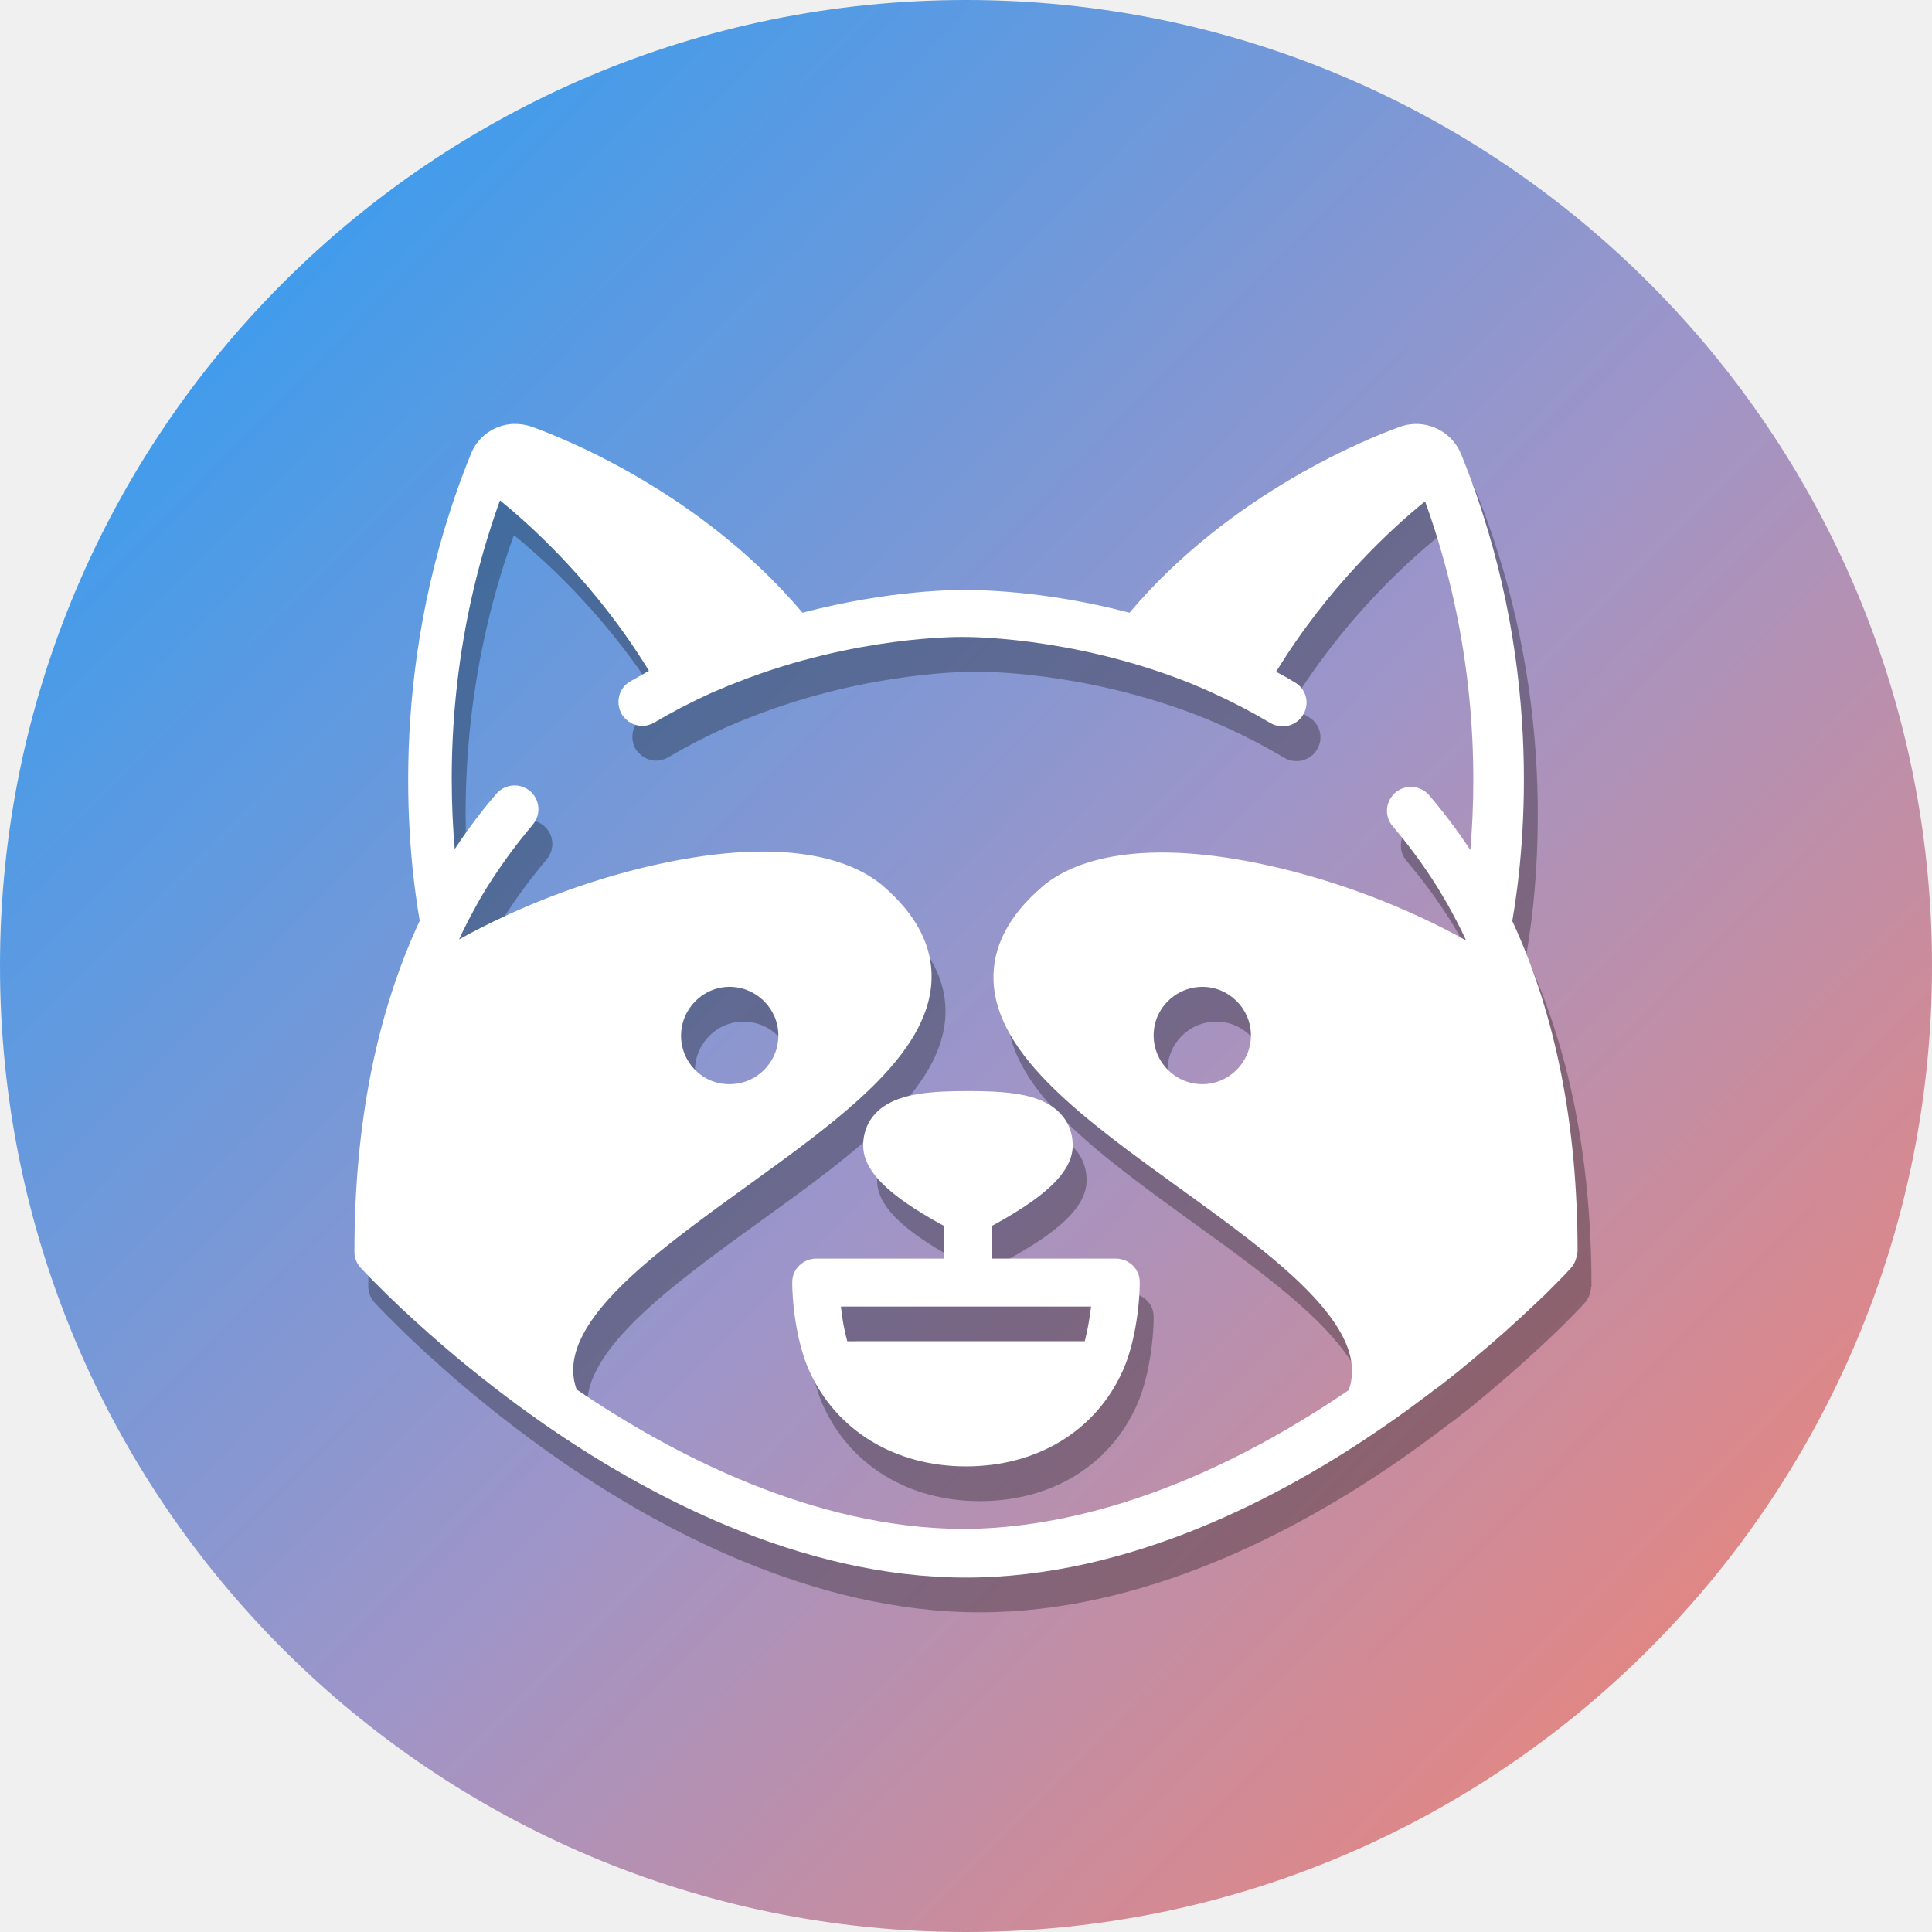
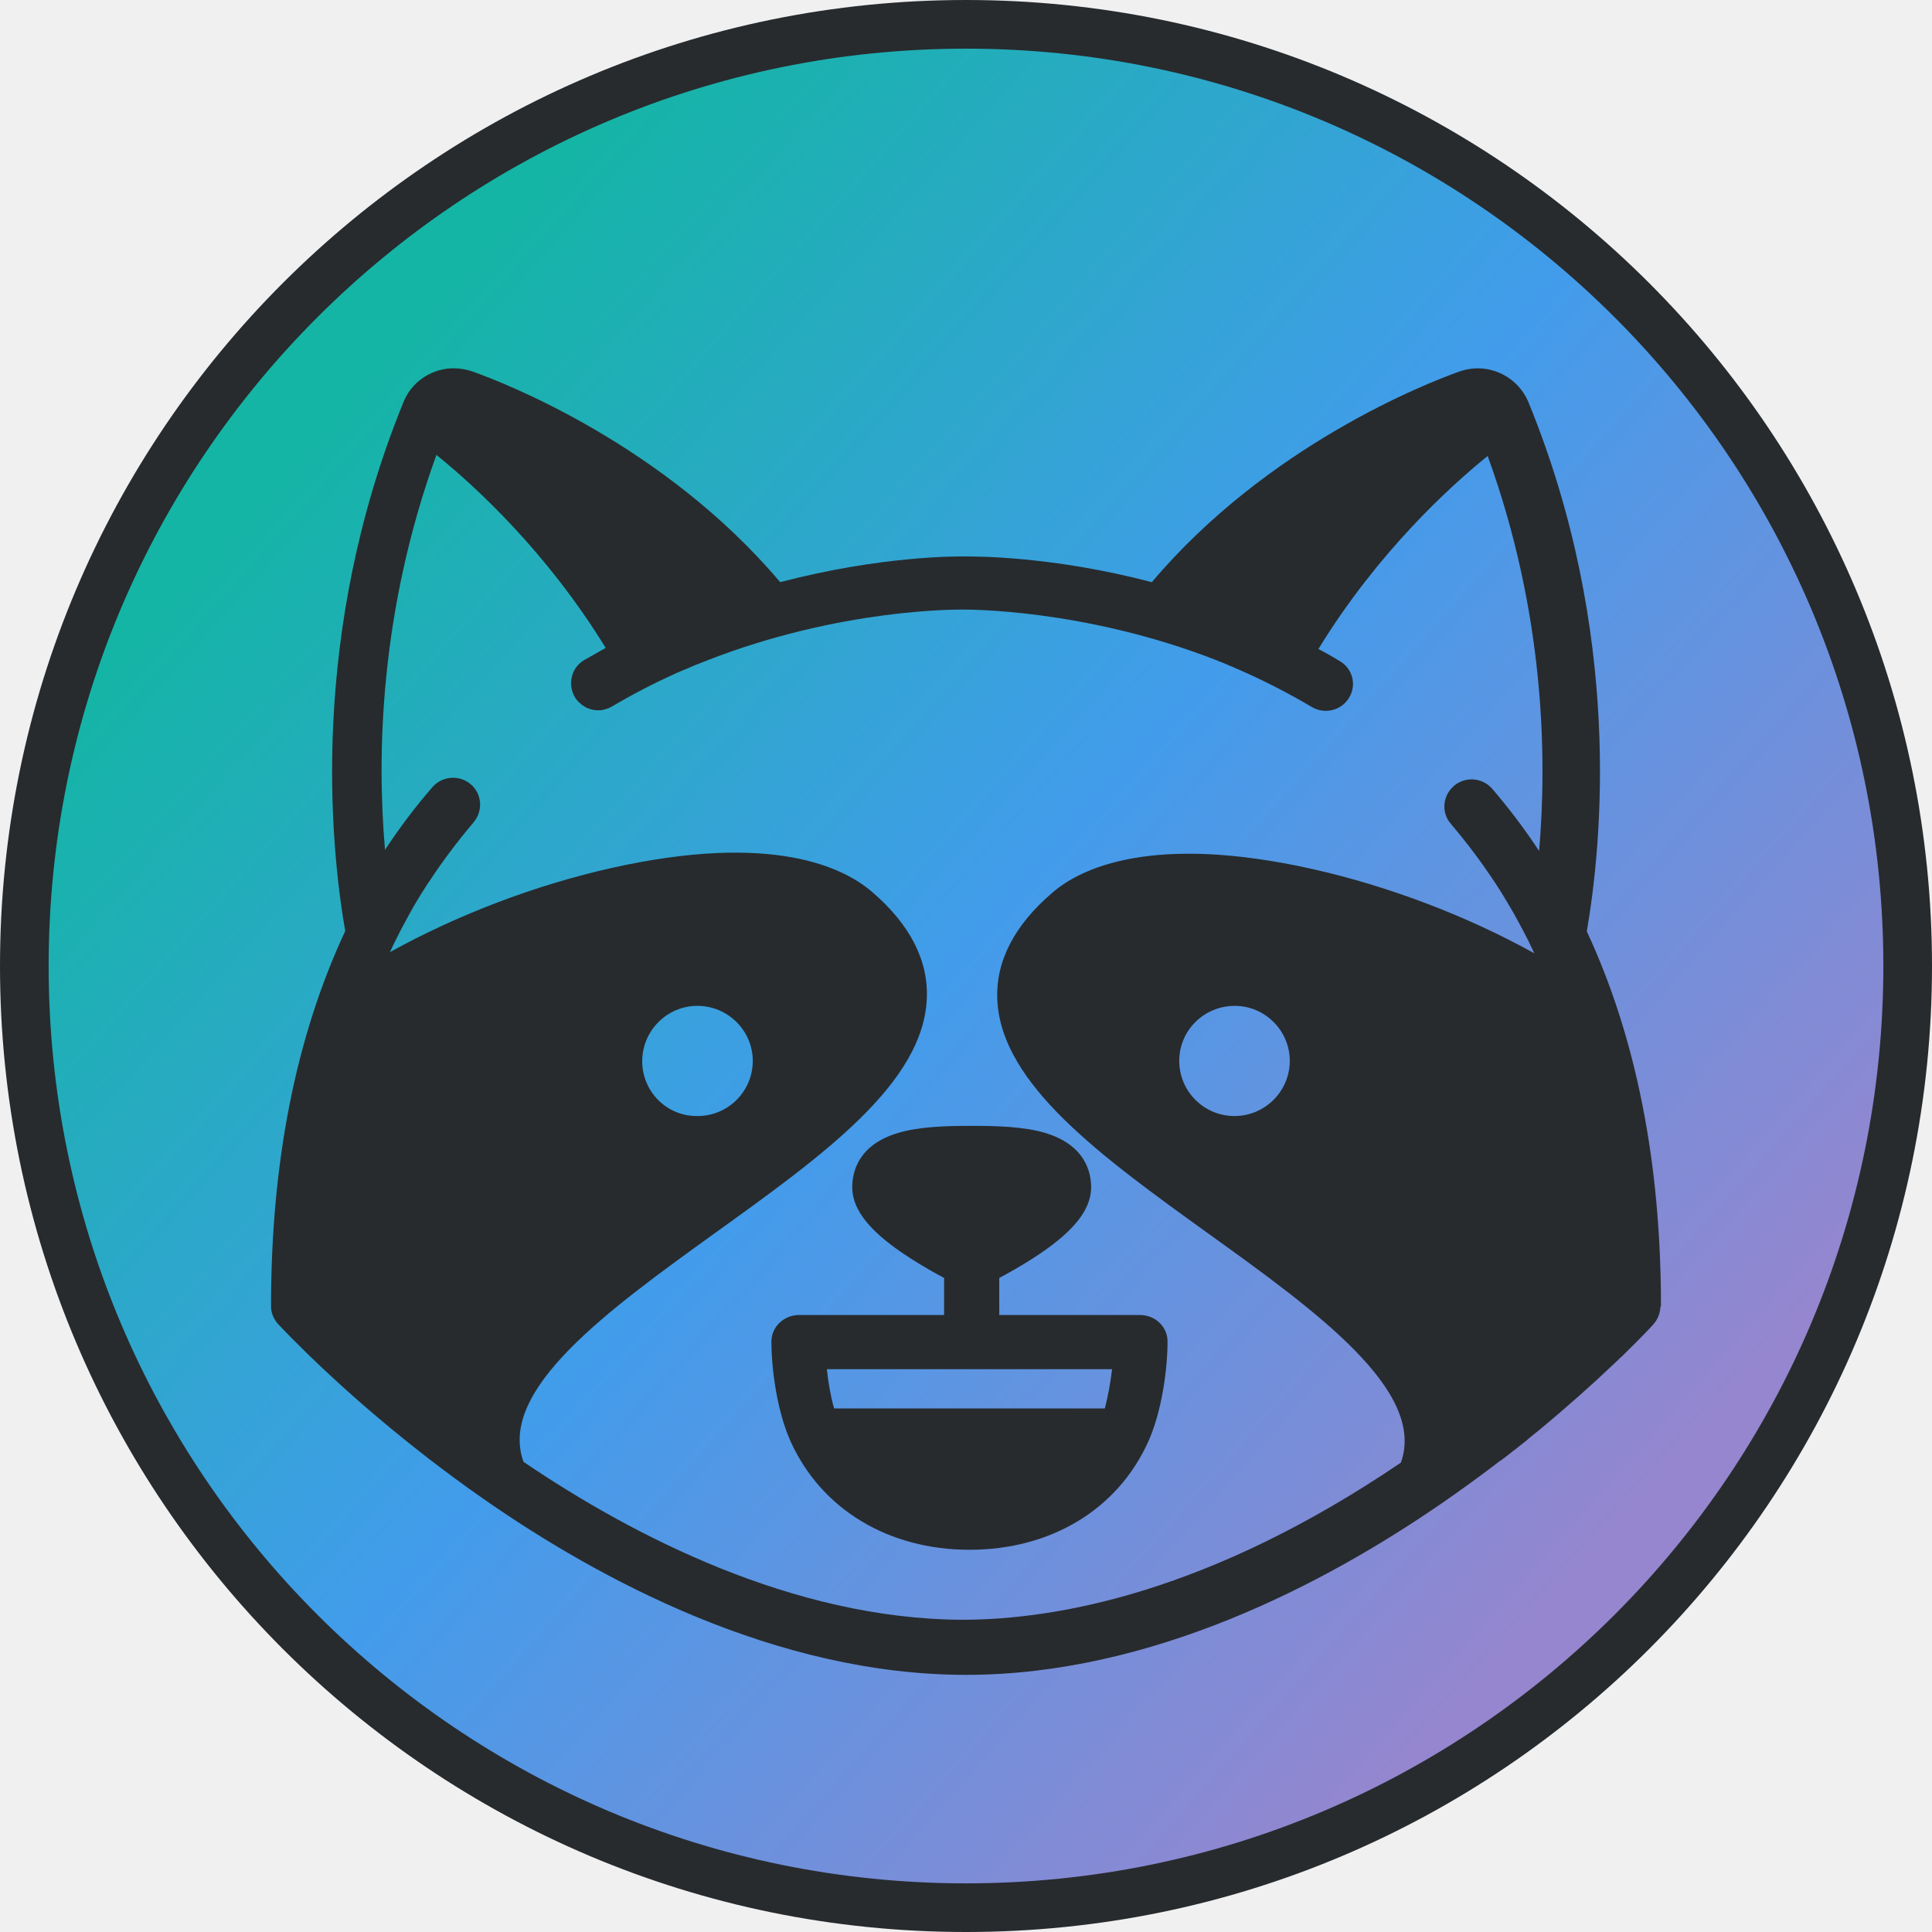
- <svg xmlns="http://www.w3.org/2000/svg" xmlns:xlink="http://www.w3.org/1999/xlink" width="278px" height="278px" viewBox="0 0 278 278" version="1.1">
+ <svg xmlns="http://www.w3.org/2000/svg" width="278px" height="278px" viewBox="0 0 278 278" version="1.1">
  <defs>
-     <linearGradient x1="14.768%" y1="15.305%" x2="88.396%" y2="87.815%" id="linearGradient-1">
-       <stop stop-color="#429CEB" offset="0%" />
-       <stop stop-color="#9F95C8" offset="53.175%" />
-       <stop stop-color="#E68680" offset="100%" />
+     <linearGradient x1="17.536%" y1="18.206%" x2="85.878%" y2="78.875%" id="linearGradient-1">
+       <stop stop-color="#14B5A5" offset="0%" />
+       <stop stop-color="#429CEB" offset="48.821%" />
+       <stop stop-color="#9586CF" offset="100%" />
    </linearGradient>
-     <path d="M176,119.127 C176,100.859 172.835,84.96 166.608,71.533 C168.535,60.339 171.149,33.589 159.246,4.366 C157.836,0.898 153.983,-0.853 150.439,0.417 C146.414,1.859 126.22,9.723 111.531,27.167 C98.871,23.836 89.135,23.905 88,23.905 C86.865,23.871 77.129,23.836 64.469,27.167 C49.78,9.723 29.586,1.859 25.561,0.417 C24.666,0.108 23.772,-0.029 22.877,0.005 C22.877,0.005 22.877,0.005 22.877,0.005 C22.808,0.005 22.774,0.005 22.705,0.005 C20.125,0.177 17.751,1.791 16.754,4.332 C16.754,4.332 16.754,4.332 16.754,4.332 C16.754,4.332 16.754,4.332 16.754,4.332 C16.754,4.332 16.754,4.332 16.754,4.332 C4.885,33.554 7.465,60.304 9.392,71.499 C3.131,84.96 0,100.893 0,119.127 C0,119.162 0,119.162 0,119.196 C0,120.02 0.344,120.81 0.894,121.428 C1.032,121.565 2.064,122.698 3.887,124.484 C3.922,124.518 3.956,124.553 3.991,124.587 C4.094,124.69 4.163,124.759 4.266,124.862 C4.403,124.999 4.507,125.102 4.644,125.24 C4.679,125.274 4.713,125.274 4.713,125.308 C9.013,129.498 16.754,136.537 26.902,143.645 C41.489,153.844 63.919,166 88,166 C111.565,166 133.514,154.359 148.1,144.298 C148.134,144.263 148.169,144.263 148.203,144.229 C150.439,142.684 152.607,141.104 154.602,139.593 C154.636,139.559 154.705,139.525 154.74,139.49 C155.084,139.216 155.428,138.941 155.806,138.7 C155.944,138.597 156.081,138.494 156.219,138.391 C156.494,138.185 156.735,137.979 157.01,137.773 C157.217,137.602 157.423,137.43 157.629,137.293 C157.801,137.155 157.973,137.018 158.145,136.881 C158.421,136.674 158.696,136.434 158.971,136.228 C159.074,136.125 159.177,136.056 159.281,135.953 C159.625,135.679 159.934,135.404 160.244,135.164 C160.278,135.129 160.347,135.095 160.382,135.061 C164.269,131.833 167.503,128.914 169.911,126.613 C169.911,126.613 169.911,126.613 169.911,126.613 C170.117,126.407 170.324,126.235 170.53,126.029 C170.565,125.995 170.633,125.926 170.668,125.892 C170.805,125.755 170.943,125.617 171.081,125.514 C171.184,125.411 171.287,125.308 171.356,125.24 C171.425,125.171 171.493,125.102 171.528,125.068 C173.661,122.973 174.899,121.634 175.037,121.462 C175.587,120.844 175.897,120.054 175.931,119.23 C176,119.196 176,119.162 176,119.127 Z M31.971,138.935 C28.663,129.777 42.721,119.625 56.333,109.781 C69.84,100.04 82.59,90.848 83.038,80.078 C83.244,75.208 80.901,70.646 76.077,66.496 C72.493,63.409 63.465,58.916 43.135,63.477 C33.383,65.673 23.494,69.48 15.052,74.179 C15.224,73.801 15.396,73.424 15.568,73.081 C15.603,72.978 15.672,72.91 15.706,72.807 C16.189,71.812 16.706,70.817 17.257,69.823 C17.291,69.788 17.326,69.72 17.326,69.686 C17.567,69.24 17.808,68.828 18.049,68.382 C18.153,68.176 18.291,68.005 18.394,67.799 C18.601,67.456 18.807,67.113 19.014,66.77 C19.255,66.393 19.497,66.016 19.738,65.638 C19.841,65.467 19.945,65.295 20.082,65.124 C21.771,62.551 23.597,60.116 25.596,57.749 C25.63,57.715 25.665,57.647 25.699,57.612 C26.871,56.172 26.698,54.045 25.286,52.845 C23.838,51.61 21.668,51.781 20.427,53.222 C18.256,55.726 16.258,58.401 14.431,61.179 C13.398,49.209 13.742,30.928 20.944,11 C25.802,14.944 34.865,23.245 42.377,35.524 C41.481,36.038 40.551,36.553 39.655,37.067 C38.724,37.616 38.173,38.508 38.035,39.502 C38.035,39.502 38.035,39.502 38.035,39.502 C38.035,39.571 38.001,39.674 38.001,39.743 C38.001,39.777 38.001,39.811 38.001,39.811 C38.001,39.88 38.001,39.914 38.001,39.983 C38.001,40.051 38.001,40.086 38.001,40.154 C38.001,40.188 38.001,40.223 38.001,40.257 C38.001,40.326 38.001,40.429 38.035,40.497 C38.035,40.497 38.035,40.497 38.035,40.531 C38.104,40.977 38.242,41.389 38.483,41.8 C38.552,41.938 38.655,42.041 38.759,42.178 C38.759,42.178 38.793,42.212 38.793,42.212 C38.862,42.315 38.966,42.418 39.069,42.486 C39.069,42.486 39.103,42.521 39.103,42.521 C39.31,42.727 39.551,42.898 39.793,43.035 C39.793,43.035 39.793,43.035 39.793,43.035 C39.93,43.104 40.034,43.172 40.172,43.207 C40.172,43.207 40.172,43.207 40.172,43.207 C40.585,43.378 40.999,43.447 41.447,43.447 C41.447,43.447 41.447,43.447 41.447,43.447 C41.447,43.447 41.447,43.447 41.447,43.447 C41.757,43.447 42.032,43.413 42.342,43.31 C42.342,43.31 42.342,43.31 42.342,43.31 C42.48,43.275 42.618,43.207 42.756,43.172 C42.756,43.172 42.756,43.172 42.756,43.172 C42.894,43.104 43.032,43.035 43.169,42.967 C45.823,41.389 48.545,39.983 51.336,38.714 C51.577,38.611 51.818,38.508 52.06,38.405 C52.198,38.336 52.335,38.302 52.473,38.233 C52.508,38.233 52.542,38.199 52.577,38.199 C52.956,38.028 53.3,37.89 53.679,37.719 C54.127,37.547 54.541,37.376 54.989,37.204 C55.058,37.17 55.126,37.17 55.161,37.136 C72.149,30.448 87.242,30.653 87.414,30.653 C87.448,30.653 87.517,30.653 87.552,30.653 C87.724,30.653 102.851,30.448 119.839,37.136 C119.874,37.136 119.908,37.17 119.908,37.17 C120.39,37.342 120.838,37.547 121.321,37.753 C121.665,37.89 122.01,38.028 122.355,38.199 C122.423,38.233 122.458,38.233 122.527,38.268 C122.665,38.336 122.802,38.371 122.906,38.439 C123.147,38.542 123.354,38.645 123.595,38.748 C126.386,40.017 129.143,41.457 131.796,43.035 C133.416,43.996 135.552,43.481 136.517,41.835 C136.758,41.457 136.896,41.012 136.965,40.6 C136.965,40.6 136.965,40.566 136.965,40.566 C136.965,40.497 136.965,40.429 136.999,40.36 C136.999,40.326 136.999,40.291 136.999,40.257 C136.999,40.223 136.999,40.154 136.999,40.12 C136.999,40.051 136.999,39.983 136.999,39.948 C136.999,39.914 136.999,39.914 136.999,39.88 C136.93,38.816 136.345,37.787 135.345,37.204 C134.449,36.656 133.553,36.141 132.623,35.661 C140.135,23.382 149.198,15.082 154.056,11.137 C161.258,31.031 161.602,49.346 160.569,61.317 C158.742,58.538 156.778,55.932 154.642,53.428 C153.401,51.987 151.231,51.816 149.783,53.051 C149.714,53.085 149.68,53.153 149.611,53.222 C148.336,54.457 148.198,56.515 149.404,57.887 C151.403,60.253 153.264,62.723 154.952,65.295 C154.986,65.364 155.055,65.432 155.09,65.501 C155.4,65.981 155.71,66.461 156.02,66.976 C156.193,67.285 156.399,67.593 156.572,67.902 C156.709,68.142 156.882,68.416 157.02,68.657 C157.226,69.034 157.467,69.411 157.674,69.823 C157.743,69.96 157.847,70.131 157.915,70.269 C158.329,71.023 158.708,71.743 159.087,72.498 C159.225,72.772 159.363,73.013 159.466,73.287 C159.638,73.63 159.811,73.973 159.948,74.316 C151.506,69.617 141.617,65.81 131.865,63.615 C111.535,59.053 102.472,63.546 98.923,66.633 C94.099,70.783 91.756,75.345 91.962,80.215 C92.445,90.985 105.194,100.177 118.667,109.918 C132.279,119.728 146.337,129.914 143.064,139.038 C118.874,155.502 99.543,159 87.483,159 C66.084,158.897 45.719,148.299 31.971,138.935 Z M47,88.034 C47,84.172 50.13,81 53.983,81 C57.835,81 61,84.138 61,87.999 C61,87.999 61,87.999 61,87.999 C61,91.861 57.87,94.999 54.017,94.999 C50.165,95.068 47,91.93 47,88.034 Z M129,87.983 C129,87.983 129,87.983 129,87.983 C129,91.835 125.862,95 122,95 C122,95 122,95 122,95 C118.138,95 115,91.87 115,87.983 C115,84.13 118.138,81 122.034,81 C125.828,81 129,84.13 129,87.983 Z" id="path-2" />
-     <filter x="-1.4%" y="-1.5%" width="104.0%" height="106.0%" filterUnits="objectBoundingBox" id="filter-3">
-       <feOffset dx="2" dy="5" in="SourceAlpha" result="shadowOffsetOuter1" />
-       <feColorMatrix values="0 0 0 0 0   0 0 0 0 0   0 0 0 0 0  0 0 0 0.299 0" type="matrix" in="shadowOffsetOuter1" />
-     </filter>
-     <path d="M109.518,120.097 L91.76,120.097 L91.76,115.373 C92.909,114.765 94.442,113.888 96.008,112.875 C101.022,109.635 103.355,106.766 103.355,103.83 C103.355,101.873 102.589,98.396 97.471,96.877 C94.825,96.101 91.482,96 88.279,96 C85.04,96 81.698,96.101 79.086,96.877 C73.968,98.362 73.202,101.873 73.202,103.83 C73.202,106.766 75.535,109.635 80.549,112.875 C82.116,113.888 83.648,114.765 84.797,115.373 L84.797,120.097 L66.482,120.097 C64.567,120.097 63,121.616 63,123.472 C63,127.151 63.766,132.518 65.437,136.23 C65.437,136.23 65.437,136.23 65.437,136.23 C69.302,144.836 77.763,150 88,150 C98.272,150 106.698,144.87 110.563,136.23 C110.563,136.23 110.563,136.23 110.563,136.23 C112.234,132.518 113,127.118 113,123.472 C113,121.582 111.433,120.097 109.518,120.097 Z M106,127 C105.789,128.775 105.472,130.514 105.085,132 L70.915,132 C70.493,130.514 70.176,128.739 70,127 L106,127 Z" id="path-4" />
-     <filter x="-5.0%" y="-4.6%" width="114.0%" height="118.5%" filterUnits="objectBoundingBox" id="filter-5">
-       <feOffset dx="2" dy="5" in="SourceAlpha" result="shadowOffsetOuter1" />
-       <feColorMatrix values="0 0 0 0 0   0 0 0 0 0   0 0 0 0 0  0 0 0 0.299 0" type="matrix" in="shadowOffsetOuter1" />
-     </filter>
  </defs>
  <g id="Page-1" stroke="none" stroke-width="1" fill="none" fill-rule="evenodd">
    <g id="noun_Happy_1779220">
-       <circle id="Oval" fill="url(#linearGradient-1)" cx="139" cy="139" r="139" />
-       <g id="Group" transform="translate(51, 61)" fill-rule="nonzero">
-         <g id="Shape">
-           <use fill="black" fill-opacity="1" filter="url(#filter-3)" xlink:href="#path-2" />
-           <use fill="#FFFFFF" xlink:href="#path-2" />
-         </g>
-         <g id="Shape">
-           <use fill="black" fill-opacity="1" filter="url(#filter-5)" xlink:href="#path-4" />
-           <use fill="#FFFFFF" xlink:href="#path-4" />
-         </g>
+       <circle id="Oval" stroke="#272B2E" stroke-width="7" fill="url(#linearGradient-1)" cx="139" cy="139" r="135.5" />
+       <g id="Group" transform="translate(39, 53)" fill="#272B2E" fill-rule="nonzero">
+         <path d="M200,134.915 C200,114.226 196.403,96.22 189.328,81.014 C191.517,68.336 194.488,38.04 180.962,4.945 C179.359,1.017 174.98,-0.966 170.954,0.473 C166.38,2.106 143.432,11.012 126.74,30.768 C112.353,26.995 101.29,27.073 100,27.073 C98.71,27.034 87.647,26.995 73.26,30.768 C56.568,11.012 33.62,2.106 29.046,0.473 C28.03,0.123 27.013,-0.033 25.997,0.006 C25.997,0.006 25.997,0.006 25.997,0.006 C25.919,0.006 25.88,0.006 25.801,0.006 C22.869,0.2 20.172,2.028 19.038,4.906 C19.038,4.906 19.038,4.906 19.038,4.906 C19.038,4.906 19.038,4.906 19.038,4.906 C19.038,4.906 19.038,4.906 19.038,4.906 C5.551,38.001 8.483,68.297 10.672,80.975 C3.557,96.22 0,114.265 0,134.915 C0,134.954 0,134.954 0,134.993 C0,135.926 0.391,136.821 1.016,137.521 C1.173,137.676 2.346,138.96 4.418,140.982 C4.457,141.021 4.496,141.06 4.535,141.099 C4.652,141.215 4.73,141.293 4.848,141.41 C5.004,141.565 5.121,141.682 5.278,141.838 C5.317,141.876 5.356,141.876 5.356,141.915 C10.242,146.66 19.038,154.632 30.571,162.683 C47.146,174.233 72.635,188 100,188 C126.779,188 151.72,174.816 168.296,163.422 C168.335,163.383 168.374,163.383 168.413,163.344 C170.954,161.594 173.417,159.805 175.684,158.094 C175.723,158.055 175.801,158.016 175.84,157.977 C176.231,157.666 176.622,157.355 177.052,157.082 C177.209,156.966 177.365,156.849 177.522,156.732 C177.834,156.499 178.108,156.266 178.421,156.032 C178.655,155.838 178.89,155.644 179.124,155.488 C179.32,155.332 179.515,155.177 179.711,155.021 C180.023,154.788 180.336,154.516 180.649,154.282 C180.766,154.166 180.884,154.088 181.001,153.971 C181.392,153.66 181.744,153.349 182.095,153.077 C182.134,153.038 182.213,152.999 182.252,152.96 C186.669,149.304 190.344,145.999 193.081,143.393 C193.081,143.393 193.081,143.393 193.081,143.393 C193.315,143.16 193.55,142.965 193.784,142.732 C193.823,142.693 193.901,142.615 193.941,142.577 C194.097,142.421 194.253,142.265 194.41,142.149 C194.527,142.032 194.644,141.915 194.722,141.838 C194.801,141.76 194.879,141.682 194.918,141.643 C197.342,139.271 198.749,137.754 198.905,137.56 C199.531,136.86 199.883,135.965 199.922,135.032 C200,134.993 200,134.954 200,134.915 Z M36.33,157.348 C32.571,146.977 48.547,135.479 64.014,124.33 C79.364,113.298 93.852,102.888 94.361,90.691 C94.596,85.175 91.933,80.009 86.451,75.308 C82.379,71.812 72.12,66.724 49.017,71.89 C37.936,74.376 26.697,78.688 17.104,84.01 C17.3,83.582 17.496,83.155 17.691,82.767 C17.731,82.65 17.809,82.572 17.848,82.456 C18.396,81.329 18.984,80.203 19.61,79.076 C19.649,79.037 19.688,78.96 19.688,78.921 C19.962,78.416 20.237,77.95 20.511,77.445 C20.628,77.212 20.785,77.018 20.902,76.784 C21.137,76.396 21.372,76.008 21.607,75.619 C21.881,75.192 22.155,74.765 22.429,74.337 C22.547,74.143 22.664,73.949 22.821,73.755 C24.74,70.841 26.815,68.083 29.086,65.403 C29.125,65.364 29.164,65.286 29.204,65.248 C30.535,63.616 30.339,61.208 28.734,59.848 C27.089,58.45 24.622,58.644 23.213,60.276 C20.746,63.111 18.474,66.141 16.399,69.287 C15.224,55.731 15.616,35.027 23.8,12.458 C29.321,16.925 39.619,26.325 48.156,40.232 C47.137,40.814 46.08,41.397 45.062,41.98 C44.005,42.601 43.378,43.611 43.222,44.738 C43.222,44.738 43.222,44.738 43.222,44.738 C43.222,44.815 43.183,44.932 43.183,45.01 C43.183,45.048 43.183,45.087 43.183,45.087 C43.183,45.165 43.183,45.204 43.183,45.282 C43.183,45.359 43.183,45.398 43.183,45.476 C43.183,45.515 43.183,45.553 43.183,45.592 C43.183,45.67 43.183,45.786 43.222,45.864 C43.222,45.864 43.222,45.864 43.222,45.903 C43.3,46.408 43.457,46.874 43.731,47.34 C43.809,47.496 43.927,47.612 44.044,47.768 C44.044,47.768 44.083,47.806 44.083,47.806 C44.162,47.923 44.279,48.039 44.397,48.117 C44.397,48.117 44.436,48.156 44.436,48.156 C44.671,48.389 44.945,48.583 45.219,48.739 C45.219,48.739 45.219,48.739 45.219,48.739 C45.375,48.816 45.493,48.894 45.65,48.933 C45.65,48.933 45.65,48.933 45.65,48.933 C46.119,49.127 46.589,49.205 47.098,49.205 C47.098,49.205 47.098,49.205 47.098,49.205 C47.098,49.205 47.098,49.205 47.098,49.205 C47.451,49.205 47.764,49.166 48.116,49.049 C48.116,49.049 48.116,49.049 48.116,49.049 C48.273,49.011 48.43,48.933 48.586,48.894 C48.586,48.894 48.586,48.894 48.586,48.894 C48.743,48.816 48.9,48.739 49.056,48.661 C52.071,46.874 55.165,45.282 58.336,43.844 C58.611,43.728 58.885,43.611 59.159,43.495 C59.315,43.417 59.472,43.378 59.629,43.3 C59.668,43.3 59.707,43.262 59.746,43.262 C60.177,43.067 60.568,42.912 60.999,42.718 C61.508,42.524 61.978,42.329 62.487,42.135 C62.565,42.096 62.644,42.096 62.683,42.057 C81.987,34.483 99.138,34.716 99.334,34.716 C99.373,34.716 99.451,34.716 99.491,34.716 C99.686,34.716 116.876,34.483 136.181,42.057 C136.22,42.057 136.259,42.096 136.259,42.096 C136.807,42.29 137.316,42.524 137.865,42.757 C138.256,42.912 138.648,43.067 139.039,43.262 C139.118,43.3 139.157,43.3 139.235,43.339 C139.392,43.417 139.548,43.456 139.666,43.534 C139.94,43.65 140.175,43.767 140.449,43.883 C143.621,45.32 146.753,46.952 149.768,48.739 C151.609,49.826 154.036,49.244 155.133,47.379 C155.407,46.952 155.564,46.447 155.642,45.981 C155.642,45.981 155.642,45.942 155.642,45.942 C155.642,45.864 155.642,45.786 155.681,45.709 C155.681,45.67 155.681,45.631 155.681,45.592 C155.681,45.553 155.681,45.476 155.681,45.437 C155.681,45.359 155.681,45.282 155.681,45.243 C155.681,45.204 155.681,45.204 155.681,45.165 C155.603,43.961 154.937,42.795 153.801,42.135 C152.783,41.514 151.765,40.931 150.708,40.387 C159.244,26.481 169.543,17.08 175.064,12.613 C183.248,35.143 183.639,55.886 182.464,69.443 C180.389,66.296 178.157,63.344 175.729,60.509 C174.32,58.877 171.853,58.683 170.208,60.081 C170.13,60.12 170.091,60.198 170.013,60.276 C168.564,61.674 168.407,64.005 169.778,65.558 C172.049,68.239 174.163,71.035 176.082,73.949 C176.121,74.027 176.199,74.104 176.238,74.182 C176.591,74.726 176.943,75.27 177.296,75.852 C177.492,76.202 177.726,76.551 177.922,76.901 C178.079,77.173 178.275,77.484 178.431,77.756 C178.666,78.183 178.94,78.61 179.175,79.076 C179.254,79.232 179.371,79.426 179.449,79.581 C179.919,80.436 180.35,81.252 180.781,82.106 C180.937,82.417 181.094,82.689 181.211,83 C181.407,83.388 181.603,83.777 181.76,84.165 C172.166,78.843 160.928,74.532 149.847,72.045 C126.744,66.879 116.446,71.968 112.412,75.464 C106.93,80.164 104.268,85.33 104.503,90.846 C105.051,103.043 119.539,113.454 134.849,124.486 C150.316,135.595 166.293,147.132 162.573,157.465 C135.084,176.11 113.117,180.072 99.412,180.072 C75.096,179.956 51.954,167.953 36.33,157.348 Z M53.409,99.701 C53.409,95.328 56.966,91.735 61.344,91.735 C65.722,91.735 69.318,95.288 69.318,99.662 C69.318,99.662 69.318,99.662 69.318,99.662 C69.318,104.036 65.761,107.589 61.383,107.589 C57.005,107.667 53.409,104.114 53.409,99.701 Z M146.591,99.643 C146.591,99.643 146.591,99.643 146.591,99.643 C146.591,104.006 143.025,107.59 138.636,107.59 C138.636,107.59 138.636,107.59 138.636,107.59 C134.248,107.59 130.682,104.045 130.682,99.643 C130.682,95.28 134.248,91.735 138.676,91.735 C142.986,91.735 146.591,95.28 146.591,99.643 Z" id="Shape" />
+         <path d="M125.031,136.221 L104.787,136.221 L104.787,130.884 C106.097,130.197 107.843,129.206 109.63,128.062 C115.345,124.403 118.005,121.162 118.005,117.845 C118.005,115.634 117.132,111.707 111.297,109.991 C108.28,109.114 104.469,109 100.818,109 C97.126,109 93.315,109.114 90.338,109.991 C84.503,111.669 83.63,115.634 83.63,117.845 C83.63,121.162 86.29,124.403 92.006,128.062 C93.792,129.206 95.538,130.197 96.848,130.884 L96.848,136.221 L75.969,136.221 C73.786,136.221 72,137.937 72,140.034 C72,144.189 72.873,150.251 74.779,154.445 C74.779,154.445 74.779,154.445 74.779,154.445 C79.185,164.167 88.83,170 100.5,170 C112.21,170 121.815,164.205 126.221,154.445 C126.221,154.445 126.221,154.445 126.221,154.445 C128.127,150.251 129,144.151 129,140.034 C129,137.899 127.214,136.221 125.031,136.221 Z M121.02,144.019 C120.779,146.024 120.418,147.989 119.977,149.667 L81.023,149.667 C80.542,147.989 80.181,145.983 79.98,144.019 L121.02,144.019 Z" id="Shape" />
      </g>
    </g>
  </g>
</svg>
